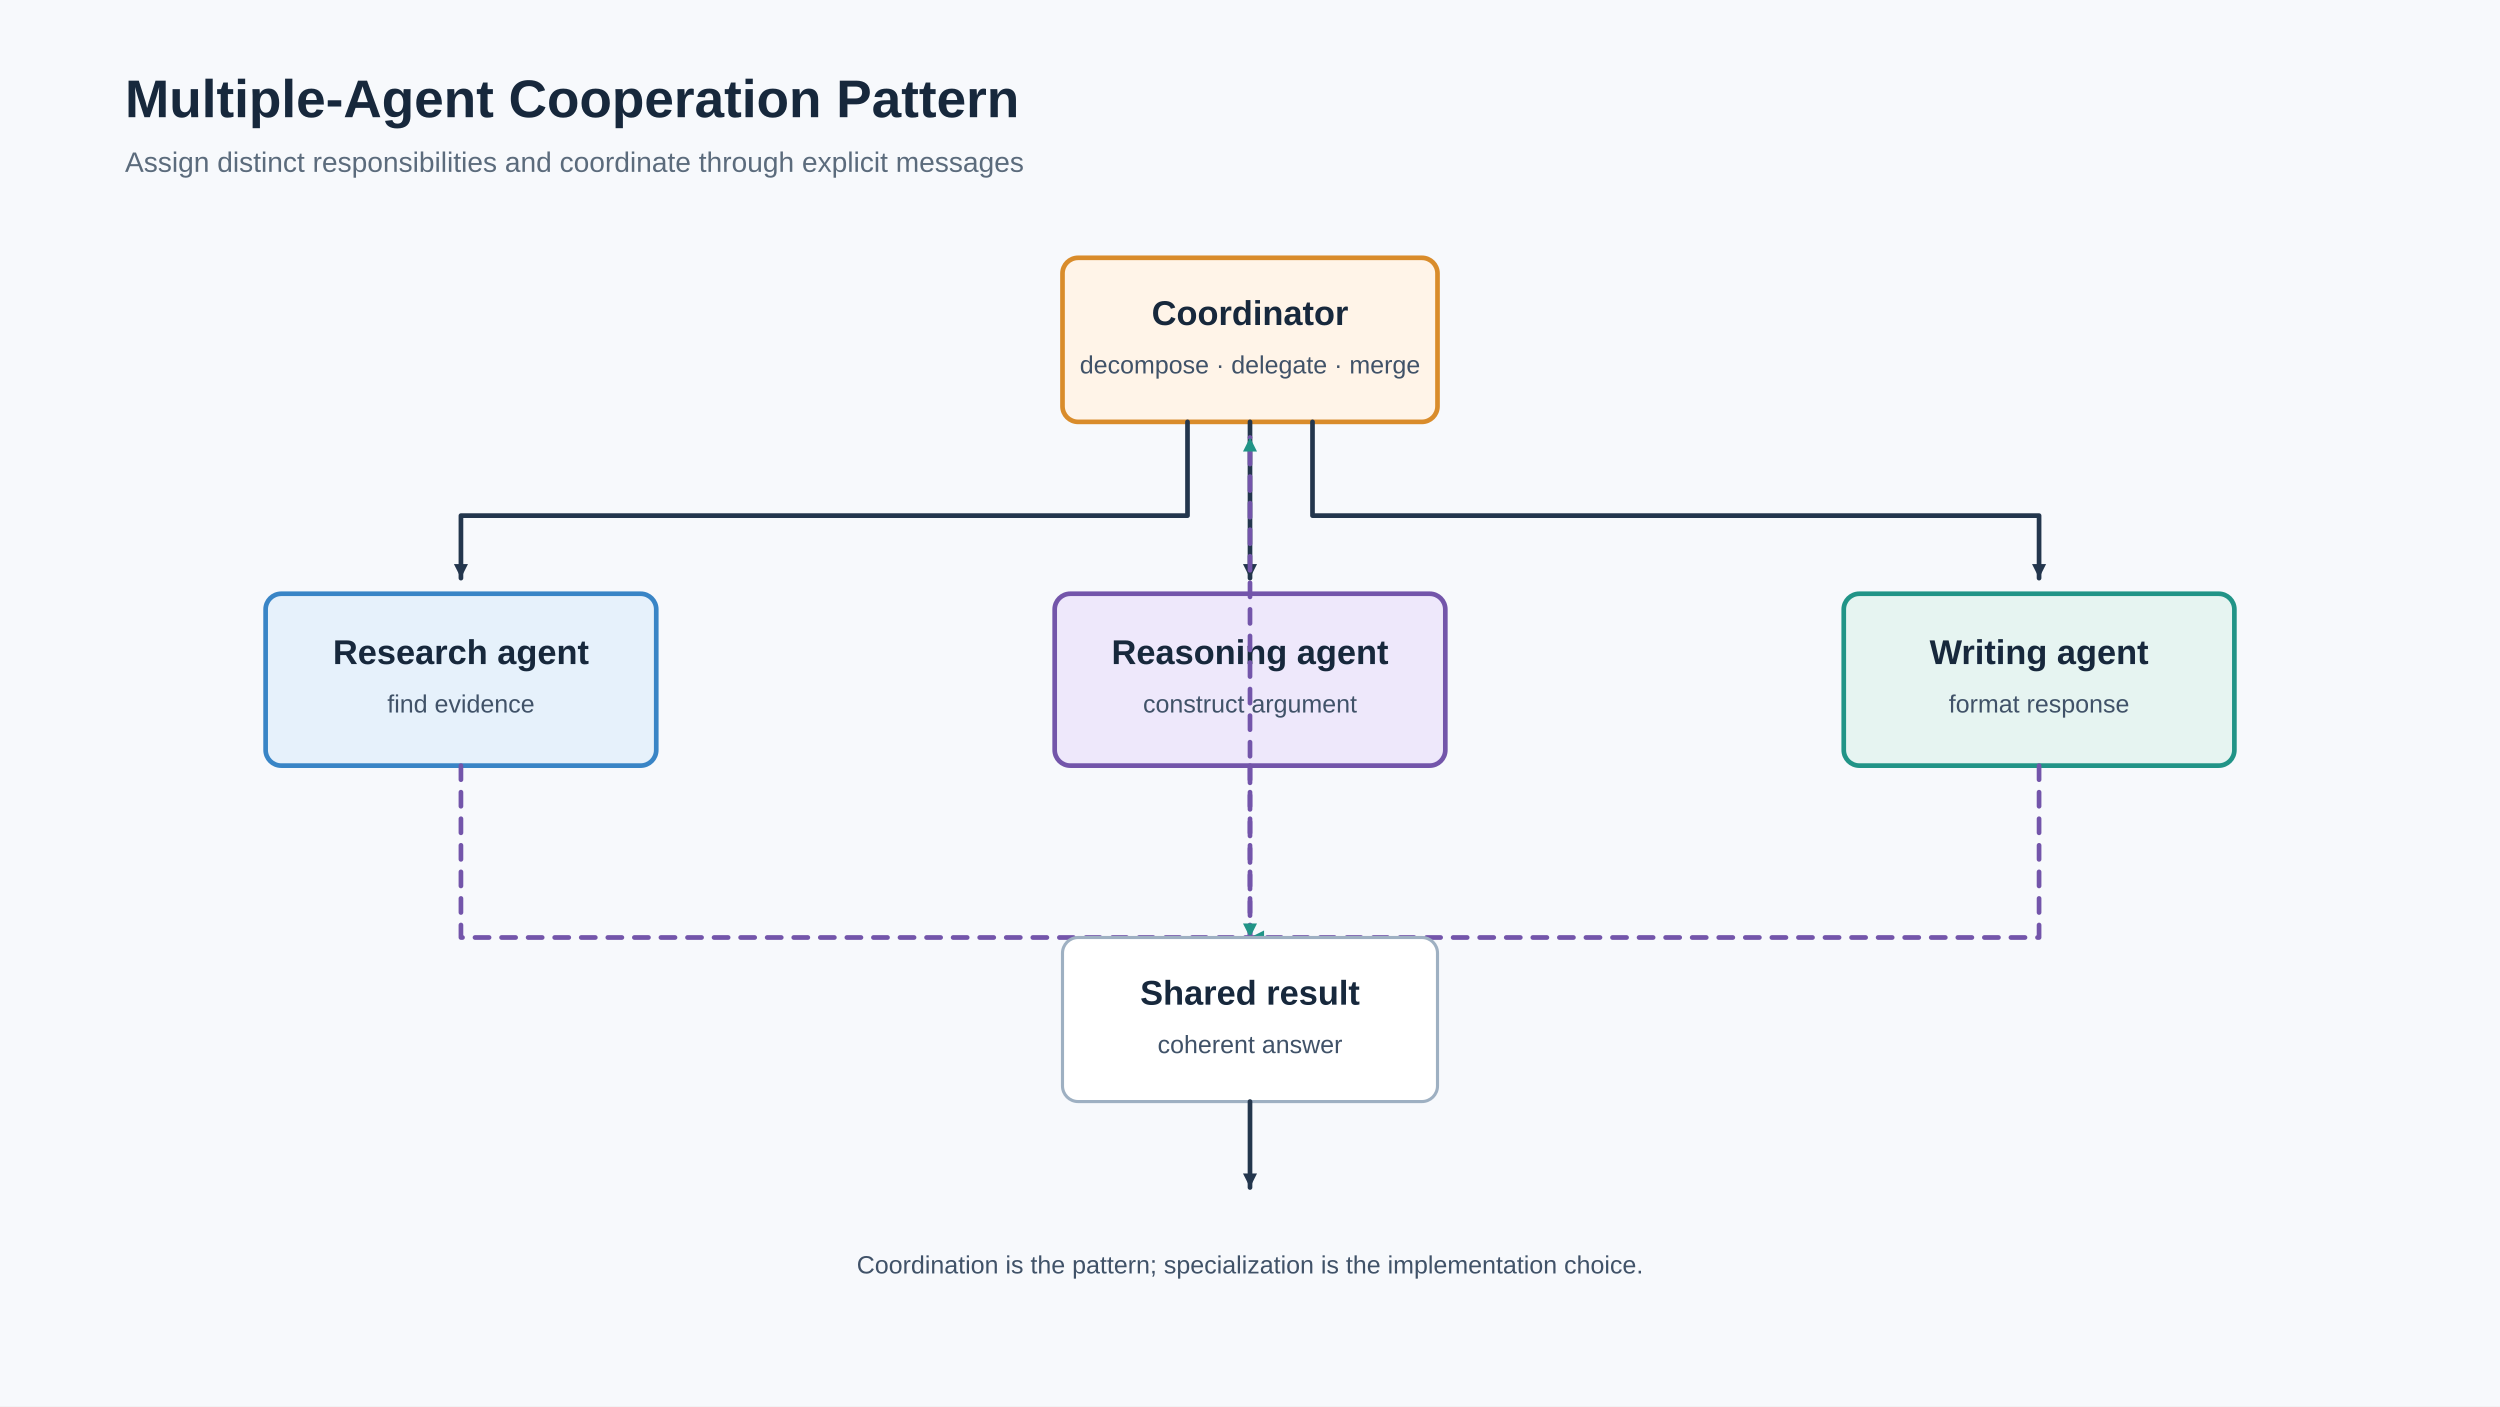
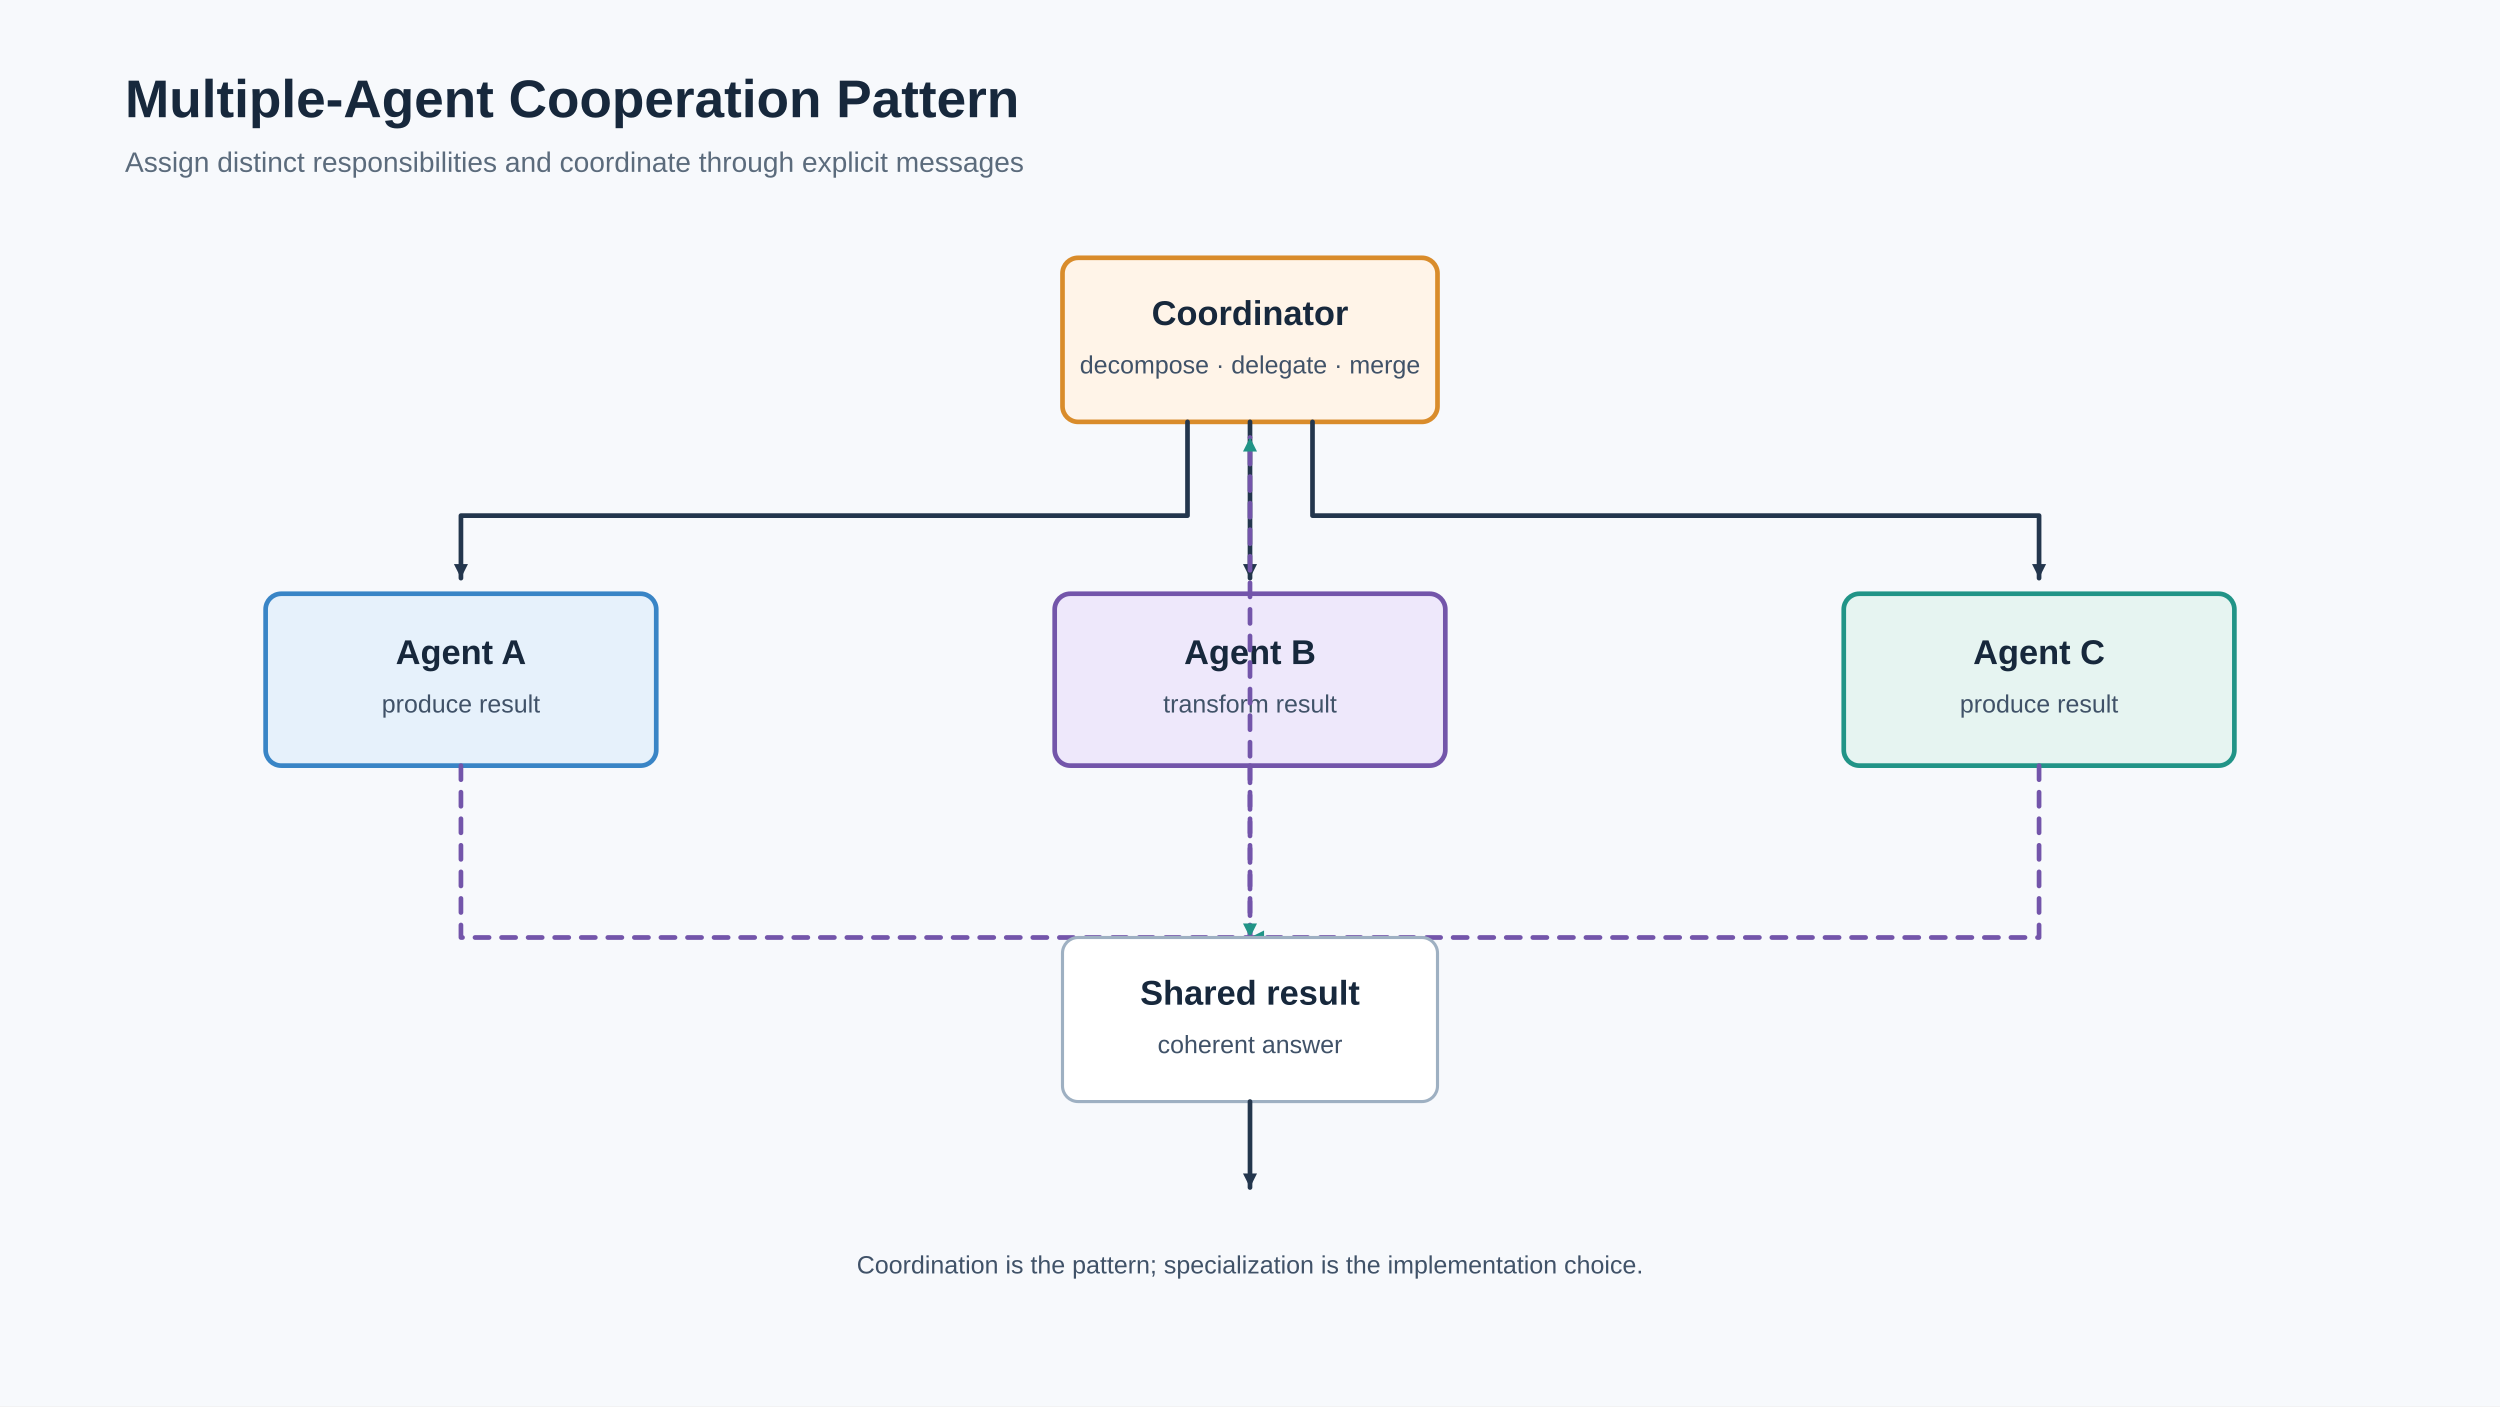
<svg xmlns="http://www.w3.org/2000/svg" width="1600" height="900" viewBox="0 0 1600 900">
  <defs>
    <style>.al{fill:#23364d;stroke:none}.ad{fill:#219487;stroke:none}.ar{fill:#c65b5b;stroke:none}.title{font:700 34px Arial;fill:#17283c}.sub{font:400 18px Arial;fill:#5b6b7c}.h{font:700 22px Arial;fill:#17283c}.s{font:400 16px Arial;fill:#405268}.b{fill:#fff;stroke:#9eb0c2;stroke-width:2}.l{stroke:#23364d;stroke-width:3;fill:none;stroke-linecap:round;stroke-linejoin:round}.d{stroke:#7355aa;stroke-width:3;stroke-dasharray:9 8;fill:none;stroke-linecap:round;stroke-linejoin:round}</style>
  </defs>
  <rect width="1600" height="900" fill="#f7f9fc" />
  <text x="80" y="75" class="title">Multiple-Agent Cooperation Pattern</text>
  <text x="80" y="110" class="sub">Assign distinct responsibilities and coordinate through explicit messages</text>
  <rect x="680" y="165" width="240" height="105" rx="10" fill="#fff4e8" stroke="#d98c2b" stroke-width="3" />
  <text x="800" y="208" text-anchor="middle" class="h">Coordinator</text>
  <text x="800" y="239" text-anchor="middle" class="s">decompose · delegate · merge</text>
  <rect x="170" y="380" width="250" height="110" rx="10" fill="#e6f1fb" stroke="#3985c6" stroke-width="3" />
-   <text x="295" y="425" text-anchor="middle" class="h">Research agent</text>
-   <text x="295" y="456" text-anchor="middle" class="s">find evidence</text>
+   <text x="295" y="425" text-anchor="middle" class="h">Agent A</text>
+   <text x="295" y="456" text-anchor="middle" class="s">produce result</text>
  <rect x="675" y="380" width="250" height="110" rx="10" fill="#eee8fb" stroke="#7355aa" stroke-width="3" />
-   <text x="800" y="425" text-anchor="middle" class="h">Reasoning agent</text>
-   <text x="800" y="456" text-anchor="middle" class="s">construct argument</text>
+   <text x="800" y="425" text-anchor="middle" class="h">Agent B</text>
+   <text x="800" y="456" text-anchor="middle" class="s">transform result</text>
  <rect x="1180" y="380" width="250" height="110" rx="10" fill="#e6f4f1" stroke="#219487" stroke-width="3" />
-   <text x="1305" y="425" text-anchor="middle" class="h">Writing agent</text>
-   <text x="1305" y="456" text-anchor="middle" class="s">format response</text>
+   <text x="1305" y="425" text-anchor="middle" class="h">Agent C</text>
+   <text x="1305" y="456" text-anchor="middle" class="s">produce result</text>
  <path d="M760 270 V330 H295 V370" class="l" />
  <polygon points="295,370 290.5,361 299.5,361" class="al" />
  <path d="M800 270 V370" class="l" />
  <polygon points="800,370 795.5,361 804.5,361" class="al" />
  <path d="M840 270 V330 H1305 V370" class="l" />
  <polygon points="1305,370 1300.5,361 1309.5,361" class="al" />
  <path d="M295 490 V600 H800 V280" class="d" />
  <polygon points="800,280 795.5,289 804.5,289" class="ad" />
  <path d="M800 490 V600" class="d" />
  <polygon points="800,600 795.5,591 804.5,591" class="ad" />
  <path d="M1305 490 V600 H800" class="d" />
  <polygon points="800,600 809,595.5 809,604.5" class="ad" />
  <rect x="680" y="600" width="240" height="105" rx="10" class="b" />
  <text x="800" y="643" text-anchor="middle" class="h">Shared result</text>
  <text x="800" y="674" text-anchor="middle" class="s">coherent answer</text>
  <path d="M800 705 V760" class="l" />
  <polygon points="800,760 795.5,751 804.5,751" class="al" />
  <text x="800" y="815" text-anchor="middle" class="s">Coordination is the pattern; specialization is the implementation choice.</text>
</svg>
